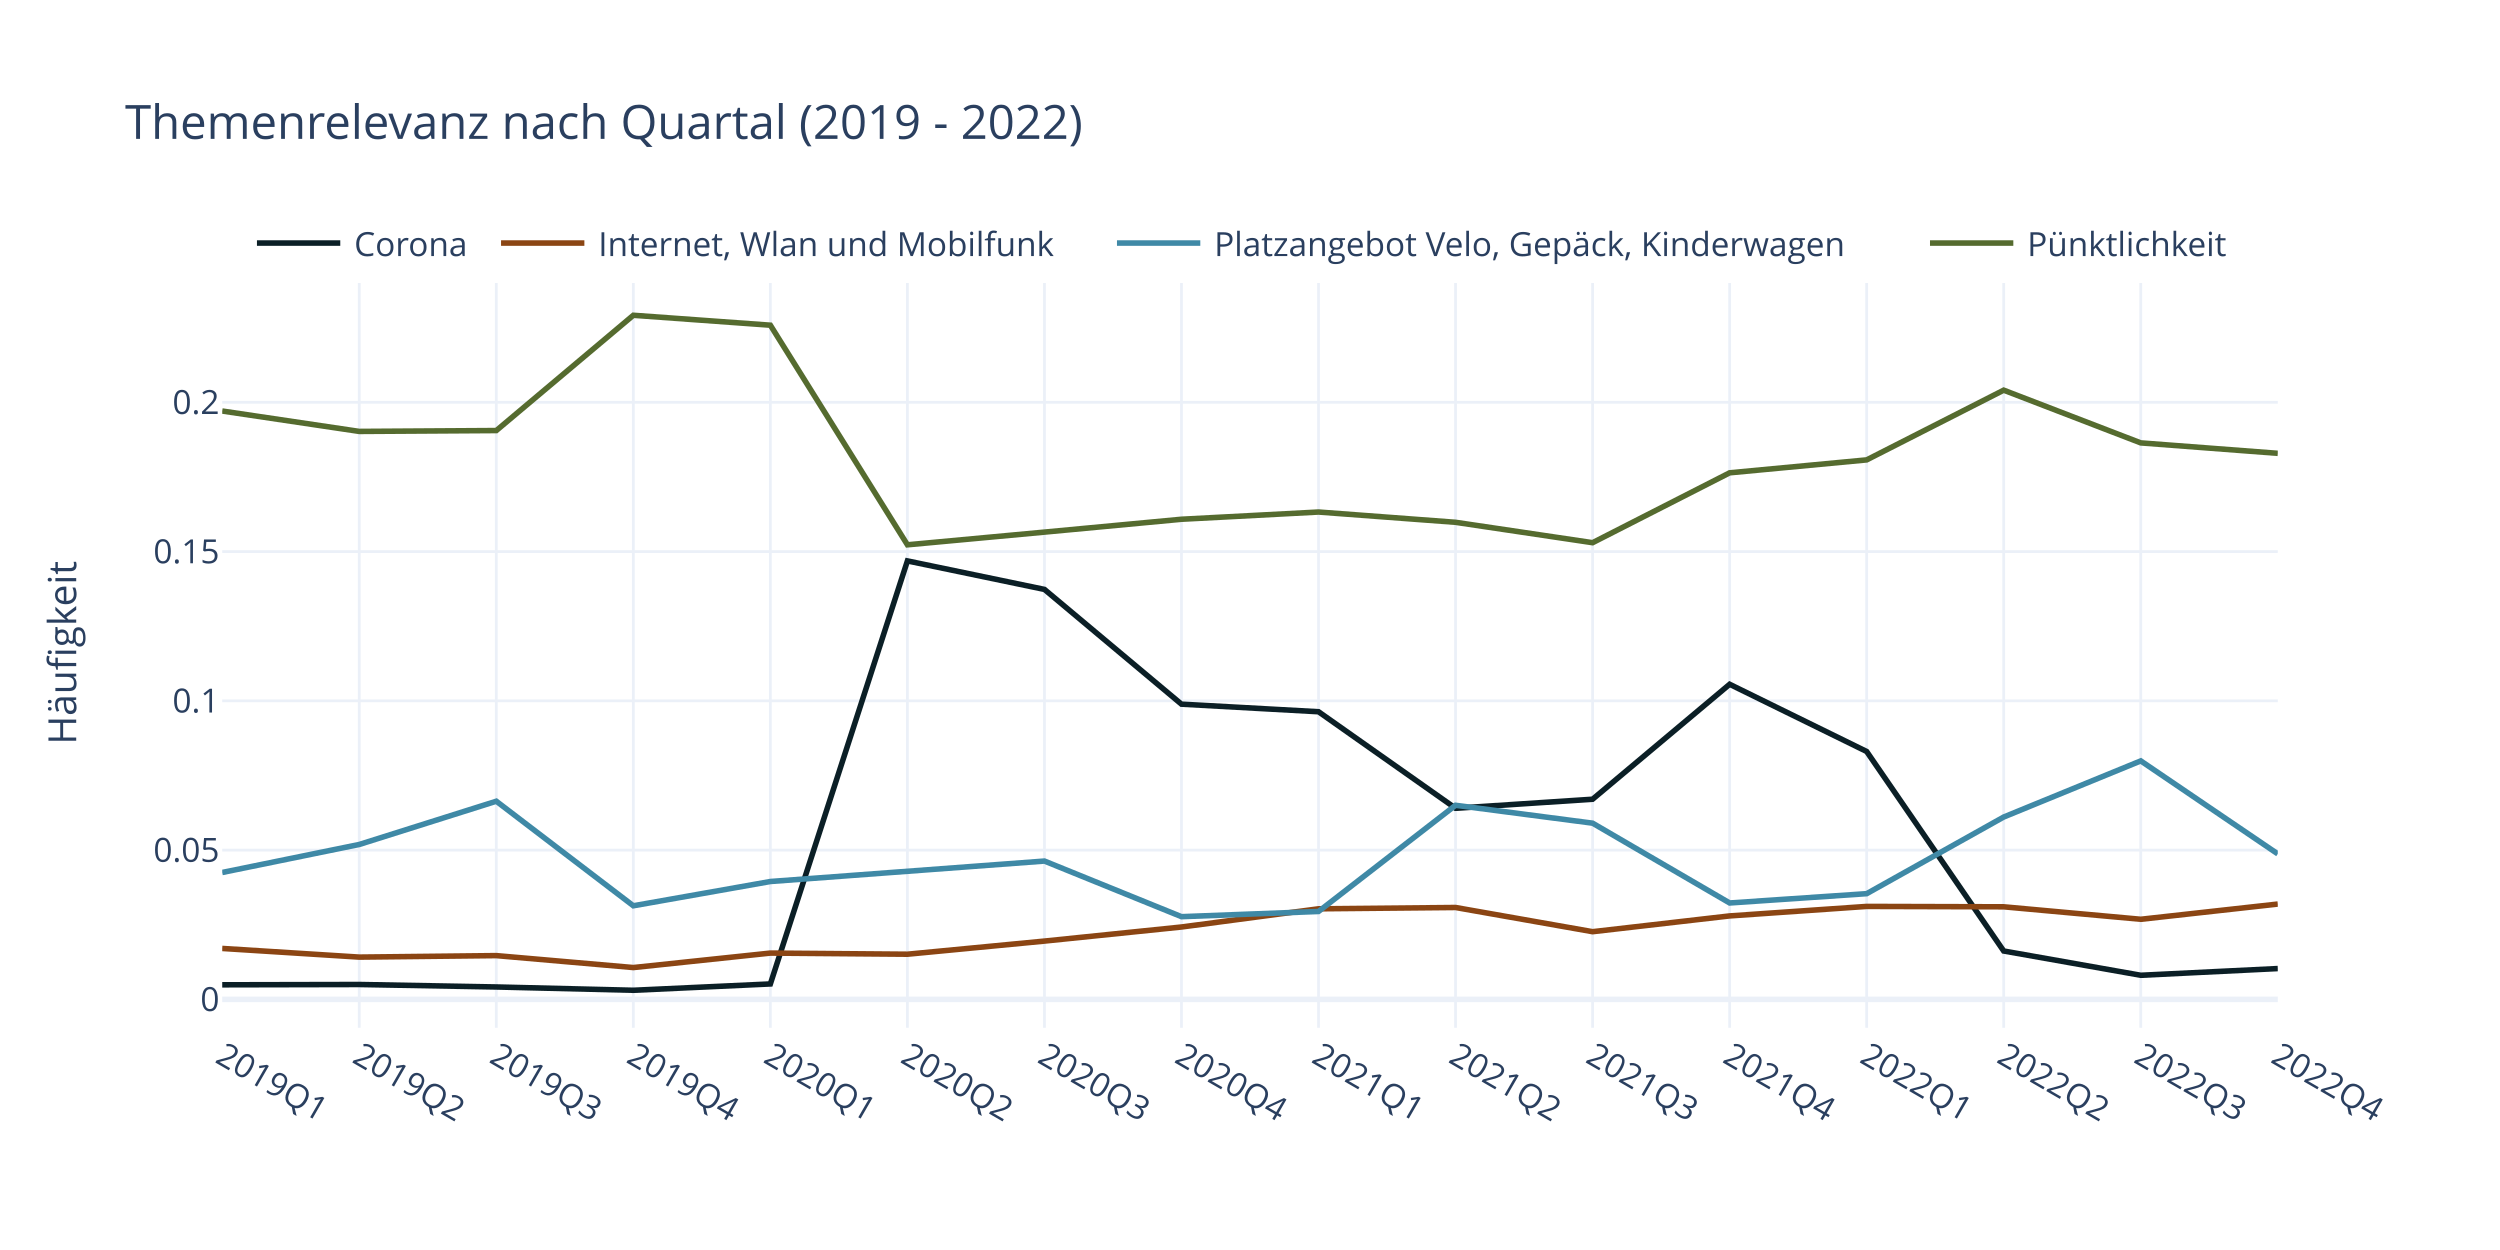
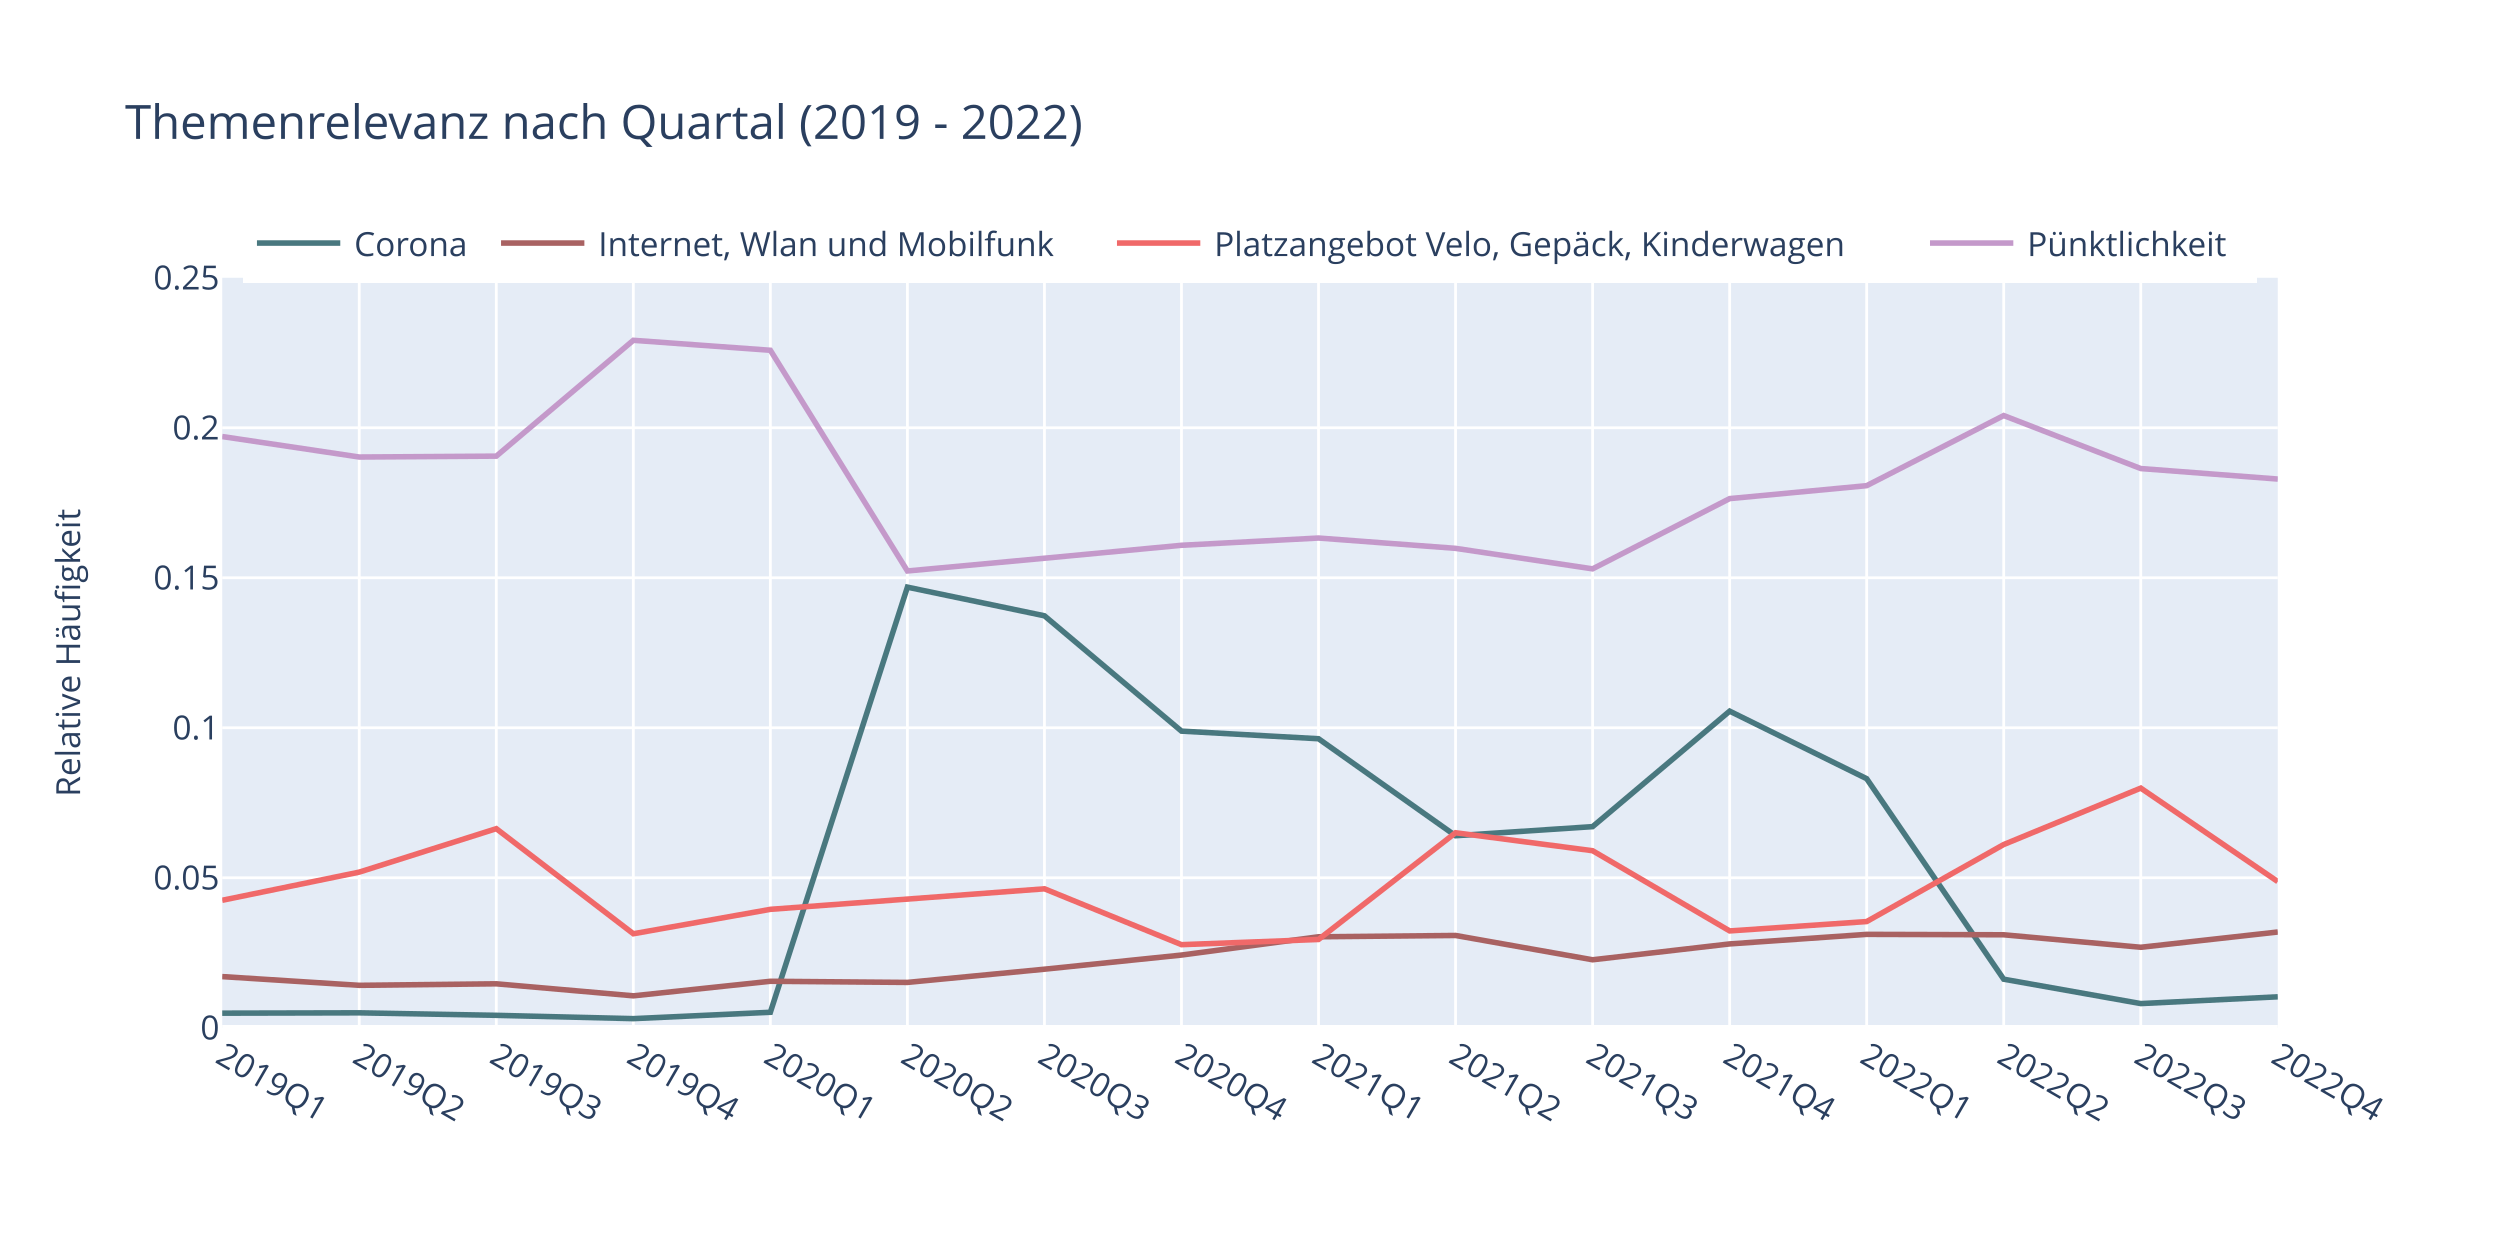
<svg xmlns="http://www.w3.org/2000/svg" class="main-svg" width="900" height="450" style="" viewBox="0 0 900 450">
  <rect x="0" y="0" width="900" height="450" style="fill: rgb(255, 255, 255); fill-opacity: 1;" />
-   <defs id="defs-4549df">
+   <defs id="defs-2544da">
    <g class="clips">
-       <clipPath id="clip4549dfxyplot" class="plotclip">
+       <clipPath id="clip2544daxyplot" class="plotclip">
        <rect width="740" height="270" />
      </clipPath>
-       <clipPath class="axesclip" id="clip4549dfx">
+       <clipPath class="axesclip" id="clip2544dax">
        <rect x="80" y="0" width="740" height="450" />
      </clipPath>
-       <clipPath class="axesclip" id="clip4549dfy">
+       <clipPath class="axesclip" id="clip2544day">
        <rect x="0" y="100" width="900" height="270" />
      </clipPath>
-       <clipPath class="axesclip" id="clip4549dfxy">
+       <clipPath class="axesclip" id="clip2544daxy">
        <rect x="80" y="100" width="740" height="270" />
      </clipPath>
    </g>
    <g class="gradients" />
    <g class="patterns" />
  </defs>
-   <g class="bglayer" />
+   <g class="bglayer">
+     <rect class="bg" x="80" y="100" width="740" height="270" style="fill: rgb(229, 236, 246); fill-opacity: 1; stroke-width: 0;" />
+   </g>
  <g class="layer-below">
    <g class="imagelayer" />
    <g class="shapelayer" />
  </g>
  <g class="cartesianlayer">
    <g class="subplot xy">
      <g class="layer-subplot">
        <g class="shapelayer" />
        <g class="imagelayer" />
      </g>
      <g class="minor-gridlayer">
        <g class="x" />
        <g class="y" />
      </g>
      <g class="gridlayer">
        <g class="x">
-           <path class="xgrid crisp" transform="translate(129.33,0)" d="M0,100v270" style="stroke: rgb(235, 240, 248); stroke-opacity: 1; stroke-width: 1px;" />
-           <path class="xgrid crisp" transform="translate(178.67,0)" d="M0,100v270" style="stroke: rgb(235, 240, 248); stroke-opacity: 1; stroke-width: 1px;" />
-           <path class="xgrid crisp" transform="translate(228,0)" d="M0,100v270" style="stroke: rgb(235, 240, 248); stroke-opacity: 1; stroke-width: 1px;" />
-           <path class="xgrid crisp" transform="translate(277.33,0)" d="M0,100v270" style="stroke: rgb(235, 240, 248); stroke-opacity: 1; stroke-width: 1px;" />
-           <path class="xgrid crisp" transform="translate(326.67,0)" d="M0,100v270" style="stroke: rgb(235, 240, 248); stroke-opacity: 1; stroke-width: 1px;" />
-           <path class="xgrid crisp" transform="translate(376,0)" d="M0,100v270" style="stroke: rgb(235, 240, 248); stroke-opacity: 1; stroke-width: 1px;" />
-           <path class="xgrid crisp" transform="translate(425.33,0)" d="M0,100v270" style="stroke: rgb(235, 240, 248); stroke-opacity: 1; stroke-width: 1px;" />
-           <path class="xgrid crisp" transform="translate(474.67,0)" d="M0,100v270" style="stroke: rgb(235, 240, 248); stroke-opacity: 1; stroke-width: 1px;" />
-           <path class="xgrid crisp" transform="translate(524,0)" d="M0,100v270" style="stroke: rgb(235, 240, 248); stroke-opacity: 1; stroke-width: 1px;" />
-           <path class="xgrid crisp" transform="translate(573.33,0)" d="M0,100v270" style="stroke: rgb(235, 240, 248); stroke-opacity: 1; stroke-width: 1px;" />
-           <path class="xgrid crisp" transform="translate(622.67,0)" d="M0,100v270" style="stroke: rgb(235, 240, 248); stroke-opacity: 1; stroke-width: 1px;" />
-           <path class="xgrid crisp" transform="translate(672,0)" d="M0,100v270" style="stroke: rgb(235, 240, 248); stroke-opacity: 1; stroke-width: 1px;" />
-           <path class="xgrid crisp" transform="translate(721.33,0)" d="M0,100v270" style="stroke: rgb(235, 240, 248); stroke-opacity: 1; stroke-width: 1px;" />
-           <path class="xgrid crisp" transform="translate(770.67,0)" d="M0,100v270" style="stroke: rgb(235, 240, 248); stroke-opacity: 1; stroke-width: 1px;" />
+           <path class="xgrid crisp" transform="translate(129.33,0)" d="M0,100v270" style="stroke: rgb(255, 255, 255); stroke-opacity: 1; stroke-width: 1px;" />
+           <path class="xgrid crisp" transform="translate(178.67,0)" d="M0,100v270" style="stroke: rgb(255, 255, 255); stroke-opacity: 1; stroke-width: 1px;" />
+           <path class="xgrid crisp" transform="translate(228,0)" d="M0,100v270" style="stroke: rgb(255, 255, 255); stroke-opacity: 1; stroke-width: 1px;" />
+           <path class="xgrid crisp" transform="translate(277.33,0)" d="M0,100v270" style="stroke: rgb(255, 255, 255); stroke-opacity: 1; stroke-width: 1px;" />
+           <path class="xgrid crisp" transform="translate(326.67,0)" d="M0,100v270" style="stroke: rgb(255, 255, 255); stroke-opacity: 1; stroke-width: 1px;" />
+           <path class="xgrid crisp" transform="translate(376,0)" d="M0,100v270" style="stroke: rgb(255, 255, 255); stroke-opacity: 1; stroke-width: 1px;" />
+           <path class="xgrid crisp" transform="translate(425.33,0)" d="M0,100v270" style="stroke: rgb(255, 255, 255); stroke-opacity: 1; stroke-width: 1px;" />
+           <path class="xgrid crisp" transform="translate(474.67,0)" d="M0,100v270" style="stroke: rgb(255, 255, 255); stroke-opacity: 1; stroke-width: 1px;" />
+           <path class="xgrid crisp" transform="translate(524,0)" d="M0,100v270" style="stroke: rgb(255, 255, 255); stroke-opacity: 1; stroke-width: 1px;" />
+           <path class="xgrid crisp" transform="translate(573.33,0)" d="M0,100v270" style="stroke: rgb(255, 255, 255); stroke-opacity: 1; stroke-width: 1px;" />
+           <path class="xgrid crisp" transform="translate(622.67,0)" d="M0,100v270" style="stroke: rgb(255, 255, 255); stroke-opacity: 1; stroke-width: 1px;" />
+           <path class="xgrid crisp" transform="translate(672,0)" d="M0,100v270" style="stroke: rgb(255, 255, 255); stroke-opacity: 1; stroke-width: 1px;" />
+           <path class="xgrid crisp" transform="translate(721.33,0)" d="M0,100v270" style="stroke: rgb(255, 255, 255); stroke-opacity: 1; stroke-width: 1px;" />
+           <path class="xgrid crisp" transform="translate(770.67,0)" d="M0,100v270" style="stroke: rgb(255, 255, 255); stroke-opacity: 1; stroke-width: 1px;" />
        </g>
        <g class="y">
-           <path class="ygrid crisp" transform="translate(0,306.04)" d="M80,0h740" style="stroke: rgb(235, 240, 248); stroke-opacity: 1; stroke-width: 1px;" />
-           <path class="ygrid crisp" transform="translate(0,252.3)" d="M80,0h740" style="stroke: rgb(235, 240, 248); stroke-opacity: 1; stroke-width: 1px;" />
-           <path class="ygrid crisp" transform="translate(0,198.57)" d="M80,0h740" style="stroke: rgb(235, 240, 248); stroke-opacity: 1; stroke-width: 1px;" />
-           <path class="ygrid crisp" transform="translate(0,144.83)" d="M80,0h740" style="stroke: rgb(235, 240, 248); stroke-opacity: 1; stroke-width: 1px;" />
+           <path class="ygrid crisp" transform="translate(0,316)" d="M80,0h740" style="stroke: rgb(255, 255, 255); stroke-opacity: 1; stroke-width: 1px;" />
+           <path class="ygrid crisp" transform="translate(0,262)" d="M80,0h740" style="stroke: rgb(255, 255, 255); stroke-opacity: 1; stroke-width: 1px;" />
+           <path class="ygrid crisp" transform="translate(0,208)" d="M80,0h740" style="stroke: rgb(255, 255, 255); stroke-opacity: 1; stroke-width: 1px;" />
+           <path class="ygrid crisp" transform="translate(0,154)" d="M80,0h740" style="stroke: rgb(255, 255, 255); stroke-opacity: 1; stroke-width: 1px;" />
        </g>
      </g>
      <g class="zerolinelayer">
-         <path class="yzl zl crisp" transform="translate(0,359.77)" d="M80,0h740" style="stroke: rgb(235, 240, 248); stroke-opacity: 1; stroke-width: 2px;" />
+         <path class="yzl zl crisp" transform="translate(0,370)" d="M80,0h740" style="stroke: rgb(255, 255, 255); stroke-opacity: 1; stroke-width: 2px;" />
      </g>
      <path class="xlines-below" />
      <path class="ylines-below" />
      <g class="overlines-below" />
      <g class="xaxislayer-below" />
      <g class="yaxislayer-below" />
      <g class="overaxes-below" />
-       <g class="plot" transform="translate(80,100)" clip-path="url(#clip4549dfxyplot)">
+       <g class="plot" transform="translate(80,100)" clip-path="url(#clip2544daxyplot)">
        <g class="scatterlayer mlayer">
-           <g class="trace scatter trace53f3e9" style="stroke-miterlimit: 2; opacity: 1;">
-             <g class="fills" />
-             <g class="errorbars" />
-             <g class="lines">
-               <path class="js-line" d="M0,254.53L49.33,254.42L98.67,255.31L148,256.5L197.33,254.22L246.67,101.93L296,112.19L345.33,153.5L394.67,156.23L444,190.97L493.33,187.72L542.67,146.34L592,170.54L641.33,242.36L690.67,251.1L740,248.68" style="vector-effect: non-scaling-stroke; fill: none; stroke: rgb(11, 31, 38); stroke-opacity: 1; stroke-width: 2px; opacity: 1;" />
-             </g>
-             <g class="points" />
-             <g class="text" />
-           </g>
-           <g class="trace scatter tracefeb8ce" style="stroke-miterlimit: 2; opacity: 1;">
-             <g class="fills" />
-             <g class="errorbars" />
-             <g class="lines">
-               <path class="js-line" d="M0,241.44L49.33,244.56L98.67,244.02L148,248.32L197.33,243.11L246.67,243.52L296,238.79L345.33,233.72L394.67,227.17L444,226.7L493.33,235.41L542.67,229.73L592,226.31L641.33,226.45L690.67,230.94L740,225.46" style="vector-effect: non-scaling-stroke; fill: none; stroke: rgb(139, 69, 19); stroke-opacity: 1; stroke-width: 2px; opacity: 1;" />
-             </g>
-             <g class="points" />
-             <g class="text" />
-           </g>
-           <g class="trace scatter tracec64c44" style="stroke-miterlimit: 2; opacity: 1;">
-             <g class="fills" />
-             <g class="errorbars" />
-             <g class="lines">
-               <path class="js-line" d="M0,214.09L49.33,204.01L98.67,188.44L148,226.08L197.33,217.34L296,209.98L345.33,230L394.67,228.13L444,189.9L493.33,196.34L542.67,225.07L592,221.72L641.33,194.13L690.67,173.92L740,207.4" style="vector-effect: non-scaling-stroke; fill: none; stroke: rgb(63, 137, 166); stroke-opacity: 1; stroke-width: 2px; opacity: 1;" />
-             </g>
-             <g class="points" />
-             <g class="text" />
-           </g>
-           <g class="trace scatter trace533b53" style="stroke-miterlimit: 2; opacity: 1;">
-             <g class="fills" />
-             <g class="errorbars" />
-             <g class="lines">
-               <path class="js-line" d="M0,47.97L49.33,55.31L98.67,55L148,13.5L197.33,17.07L246.67,96.13L296,91.56L345.33,86.93L394.67,84.33L444,88.03L493.33,95.37L542.67,70.21L592,65.56L641.33,40.46L690.67,59.44L740,63.2" style="vector-effect: non-scaling-stroke; fill: none; stroke: rgb(85, 107, 47); stroke-opacity: 1; stroke-width: 2px; opacity: 1;" />
+           <g class="trace scatter trace64c76d" style="stroke-miterlimit: 2; opacity: 1;">
+             <g class="fills" />
+             <g class="errorbars" />
+             <g class="lines">
+               <path class="js-line" d="M0,264.74L49.33,264.62L98.67,265.52L148,266.71L197.33,264.42L246.67,111.38L296,121.69L345.33,163.21L394.67,165.95L444,200.86L493.33,197.59L542.67,156.01L592,180.33L641.33,252.51L690.67,261.29L740,258.85" style="vector-effect: non-scaling-stroke; fill: none; stroke: rgb(73, 120, 127); stroke-opacity: 1; stroke-width: 2px; opacity: 1;" />
+             </g>
+             <g class="points" />
+             <g class="text" />
+           </g>
+           <g class="trace scatter traced21149" style="stroke-miterlimit: 2; opacity: 1;">
+             <g class="fills" />
+             <g class="errorbars" />
+             <g class="lines">
+               <path class="js-line" d="M0,251.58L49.33,254.72L98.67,254.17L148,258.5L197.33,253.26L246.67,253.67L296,248.91L345.33,243.82L394.67,237.24L444,236.77L493.33,245.52L542.67,239.81L592,236.37L641.33,236.52L690.67,241.02L740,235.52" style="vector-effect: non-scaling-stroke; fill: none; stroke: rgb(169, 98, 98); stroke-opacity: 1; stroke-width: 2px; opacity: 1;" />
+             </g>
+             <g class="points" />
+             <g class="text" />
+           </g>
+           <g class="trace scatter trace2af154" style="stroke-miterlimit: 2; opacity: 1;">
+             <g class="fills" />
+             <g class="errorbars" />
+             <g class="lines">
+               <path class="js-line" d="M0,224.1L49.33,213.96L98.67,198.32L148,236.15L197.33,227.36L296,219.97L345.33,240.08L394.67,238.21L444,199.79L493.33,206.26L542.67,235.13L592,231.76L641.33,204.03L690.67,183.72L740,217.37" style="vector-effect: non-scaling-stroke; fill: none; stroke: rgb(240, 105, 105); stroke-opacity: 1; stroke-width: 2px; opacity: 1;" />
+             </g>
+             <g class="points" />
+             <g class="text" />
+           </g>
+           <g class="trace scatter trace69eb40" style="stroke-miterlimit: 2; opacity: 1;">
+             <g class="fills" />
+             <g class="errorbars" />
+             <g class="lines">
+               <path class="js-line" d="M0,57.16L49.33,64.53L98.67,64.21L148,22.51L197.33,26.1L246.67,105.55L296,100.96L345.33,96.3L394.67,93.69L444,97.41L493.33,104.79L542.67,79.5L592,74.84L641.33,49.6L690.67,68.68L740,72.46" style="vector-effect: non-scaling-stroke; fill: none; stroke: rgb(196, 153, 202); stroke-opacity: 1; stroke-width: 2px; opacity: 1;" />
            </g>
            <g class="points" />
            <g class="text" />
          </g>
        </g>
      </g>
      <g class="overplot" />
      <path class="xlines-above crisp" d="M0,0" style="fill: none;" />
      <path class="ylines-above crisp" d="M0,0" style="fill: none;" />
      <g class="overlines-above" />
      <g class="xaxislayer-above">
        <g class="xtick">
          <text text-anchor="start" x="0" y="383" transform="translate(80,0) rotate(30,0,377)" style="font-family: 'Open Sans', verdana, arial, sans-serif; font-size: 12px; fill: rgb(42, 63, 95); fill-opacity: 1; white-space: pre; opacity: 1;">2019Q1</text>
        </g>
        <g class="xtick">
          <text text-anchor="start" x="0" y="383" transform="translate(129.33,0) rotate(30,0,377)" style="font-family: 'Open Sans', verdana, arial, sans-serif; font-size: 12px; fill: rgb(42, 63, 95); fill-opacity: 1; white-space: pre; opacity: 1;">2019Q2</text>
        </g>
        <g class="xtick">
          <text text-anchor="start" x="0" y="383" transform="translate(178.67,0) rotate(30,0,377)" style="font-family: 'Open Sans', verdana, arial, sans-serif; font-size: 12px; fill: rgb(42, 63, 95); fill-opacity: 1; white-space: pre; opacity: 1;">2019Q3</text>
        </g>
        <g class="xtick">
          <text text-anchor="start" x="0" y="383" transform="translate(228,0) rotate(30,0,377)" style="font-family: 'Open Sans', verdana, arial, sans-serif; font-size: 12px; fill: rgb(42, 63, 95); fill-opacity: 1; white-space: pre; opacity: 1;">2019Q4</text>
        </g>
        <g class="xtick">
          <text text-anchor="start" x="0" y="383" transform="translate(277.33,0) rotate(30,0,377)" style="font-family: 'Open Sans', verdana, arial, sans-serif; font-size: 12px; fill: rgb(42, 63, 95); fill-opacity: 1; white-space: pre; opacity: 1;">2020Q1</text>
        </g>
        <g class="xtick">
          <text text-anchor="start" x="0" y="383" transform="translate(326.67,0) rotate(30,0,377)" style="font-family: 'Open Sans', verdana, arial, sans-serif; font-size: 12px; fill: rgb(42, 63, 95); fill-opacity: 1; white-space: pre; opacity: 1;">2020Q2</text>
        </g>
        <g class="xtick">
          <text text-anchor="start" x="0" y="383" transform="translate(376,0) rotate(30,0,377)" style="font-family: 'Open Sans', verdana, arial, sans-serif; font-size: 12px; fill: rgb(42, 63, 95); fill-opacity: 1; white-space: pre; opacity: 1;">2020Q3</text>
        </g>
        <g class="xtick">
          <text text-anchor="start" x="0" y="383" transform="translate(425.33,0) rotate(30,0,377)" style="font-family: 'Open Sans', verdana, arial, sans-serif; font-size: 12px; fill: rgb(42, 63, 95); fill-opacity: 1; white-space: pre; opacity: 1;">2020Q4</text>
        </g>
        <g class="xtick">
          <text text-anchor="start" x="0" y="383" transform="translate(474.67,0) rotate(30,0,377)" style="font-family: 'Open Sans', verdana, arial, sans-serif; font-size: 12px; fill: rgb(42, 63, 95); fill-opacity: 1; white-space: pre; opacity: 1;">2021Q1</text>
        </g>
        <g class="xtick">
          <text text-anchor="start" x="0" y="383" transform="translate(524,0) rotate(30,0,377)" style="font-family: 'Open Sans', verdana, arial, sans-serif; font-size: 12px; fill: rgb(42, 63, 95); fill-opacity: 1; white-space: pre; opacity: 1;">2021Q2</text>
        </g>
        <g class="xtick">
          <text text-anchor="start" x="0" y="383" transform="translate(573.33,0) rotate(30,0,377)" style="font-family: 'Open Sans', verdana, arial, sans-serif; font-size: 12px; fill: rgb(42, 63, 95); fill-opacity: 1; white-space: pre; opacity: 1;">2021Q3</text>
        </g>
        <g class="xtick">
          <text text-anchor="start" x="0" y="383" transform="translate(622.67,0) rotate(30,0,377)" style="font-family: 'Open Sans', verdana, arial, sans-serif; font-size: 12px; fill: rgb(42, 63, 95); fill-opacity: 1; white-space: pre; opacity: 1;">2021Q4</text>
        </g>
        <g class="xtick">
          <text text-anchor="start" x="0" y="383" transform="translate(672,0) rotate(30,0,377)" style="font-family: 'Open Sans', verdana, arial, sans-serif; font-size: 12px; fill: rgb(42, 63, 95); fill-opacity: 1; white-space: pre; opacity: 1;">2022Q1</text>
        </g>
        <g class="xtick">
          <text text-anchor="start" x="0" y="383" transform="translate(721.33,0) rotate(30,0,377)" style="font-family: 'Open Sans', verdana, arial, sans-serif; font-size: 12px; fill: rgb(42, 63, 95); fill-opacity: 1; white-space: pre; opacity: 1;">2022Q2</text>
        </g>
        <g class="xtick">
          <text text-anchor="start" x="0" y="383" transform="translate(770.67,0) rotate(30,0,377)" style="font-family: 'Open Sans', verdana, arial, sans-serif; font-size: 12px; fill: rgb(42, 63, 95); fill-opacity: 1; white-space: pre; opacity: 1;">2022Q3</text>
        </g>
        <g class="xtick">
          <text text-anchor="start" x="0" y="383" transform="translate(820,0) rotate(30,0,377)" style="font-family: 'Open Sans', verdana, arial, sans-serif; font-size: 12px; fill: rgb(42, 63, 95); fill-opacity: 1; white-space: pre; opacity: 1;">2022Q4</text>
        </g>
      </g>
      <g class="yaxislayer-above">
        <g class="ytick">
-           <text text-anchor="end" x="79" y="4.2" transform="translate(0,359.77)" style="font-family: 'Open Sans', verdana, arial, sans-serif; font-size: 12px; fill: rgb(42, 63, 95); fill-opacity: 1; white-space: pre; opacity: 1;">0</text>
-         </g>
-         <g class="ytick">
-           <text text-anchor="end" x="79" y="4.2" style="font-family: 'Open Sans', verdana, arial, sans-serif; font-size: 12px; fill: rgb(42, 63, 95); fill-opacity: 1; white-space: pre; opacity: 1;" transform="translate(0,306.04)">0.05</text>
-         </g>
-         <g class="ytick">
-           <text text-anchor="end" x="79" y="4.2" style="font-family: 'Open Sans', verdana, arial, sans-serif; font-size: 12px; fill: rgb(42, 63, 95); fill-opacity: 1; white-space: pre; opacity: 1;" transform="translate(0,252.3)">0.1</text>
-         </g>
-         <g class="ytick">
-           <text text-anchor="end" x="79" y="4.2" style="font-family: 'Open Sans', verdana, arial, sans-serif; font-size: 12px; fill: rgb(42, 63, 95); fill-opacity: 1; white-space: pre; opacity: 1;" transform="translate(0,198.57)">0.15</text>
-         </g>
-         <g class="ytick">
-           <text text-anchor="end" x="79" y="4.2" style="font-family: 'Open Sans', verdana, arial, sans-serif; font-size: 12px; fill: rgb(42, 63, 95); fill-opacity: 1; white-space: pre; opacity: 1;" transform="translate(0,144.83)">0.2</text>
+           <text text-anchor="end" x="79" y="4.2" transform="translate(0,370)" style="font-family: 'Open Sans', verdana, arial, sans-serif; font-size: 12px; fill: rgb(42, 63, 95); fill-opacity: 1; white-space: pre; opacity: 1;">0</text>
+         </g>
+         <g class="ytick">
+           <text text-anchor="end" x="79" y="4.2" style="font-family: 'Open Sans', verdana, arial, sans-serif; font-size: 12px; fill: rgb(42, 63, 95); fill-opacity: 1; white-space: pre; opacity: 1;" transform="translate(0,316)">0.05</text>
+         </g>
+         <g class="ytick">
+           <text text-anchor="end" x="79" y="4.2" style="font-family: 'Open Sans', verdana, arial, sans-serif; font-size: 12px; fill: rgb(42, 63, 95); fill-opacity: 1; white-space: pre; opacity: 1;" transform="translate(0,262)">0.1</text>
+         </g>
+         <g class="ytick">
+           <text text-anchor="end" x="79" y="4.2" style="font-family: 'Open Sans', verdana, arial, sans-serif; font-size: 12px; fill: rgb(42, 63, 95); fill-opacity: 1; white-space: pre; opacity: 1;" transform="translate(0,208)">0.15</text>
+         </g>
+         <g class="ytick">
+           <text text-anchor="end" x="79" y="4.2" style="font-family: 'Open Sans', verdana, arial, sans-serif; font-size: 12px; fill: rgb(42, 63, 95); fill-opacity: 1; white-space: pre; opacity: 1;" transform="translate(0,154)">0.2</text>
+         </g>
+         <g class="ytick">
+           <text text-anchor="end" x="79" y="4.2" style="font-family: 'Open Sans', verdana, arial, sans-serif; font-size: 12px; fill: rgb(42, 63, 95); fill-opacity: 1; white-space: pre; opacity: 1;" transform="translate(0,100)">0.25</text>
        </g>
      </g>
      <g class="overaxes-above" />
    </g>
  </g>
  <g class="polarlayer" />
  <g class="smithlayer" />
  <g class="ternarylayer" />
  <g class="geolayer" />
  <g class="funnelarealayer" />
  <g class="pielayer" />
  <g class="iciclelayer" />
  <g class="treemaplayer" />
  <g class="sunburstlayer" />
  <g class="glimages" />
-   <defs id="topdefs-4549df">
+   <defs id="topdefs-2544da">
    <g class="clips" />
-     <clipPath id="legend4549df">
+     <clipPath id="legend2544da">
      <rect width="725" height="29" x="0" y="0" />
    </clipPath>
  </defs>
  <g class="layer-above">
    <g class="imagelayer" />
    <g class="shapelayer" />
  </g>
  <g class="infolayer">
    <g class="legend" pointer-events="all" transform="translate(87.5,73)">
      <rect class="bg" shape-rendering="crispEdges" width="725" height="29" x="0" y="0" style="stroke: rgb(68, 68, 68); stroke-opacity: 1; fill: rgb(255, 255, 255); fill-opacity: 1; stroke-width: 0px;" />
-       <g class="scrollbox" transform="" clip-path="url(#legend4549df)">
+       <g class="scrollbox" transform="" clip-path="url(#legend2544da)">
        <g class="groups">
          <g class="traces" transform="translate(0,14.5)" style="opacity: 1;">
            <text class="legendtext" text-anchor="start" x="40" y="4.68" style="font-family: 'Open Sans', verdana, arial, sans-serif; font-size: 12px; fill: rgb(42, 63, 95); fill-opacity: 1; white-space: pre;">Corona</text>
            <g class="layers" style="opacity: 1;">
              <g class="legendfill" />
              <g class="legendlines">
-                 <path class="js-line" d="M5,0h30" style="fill: none; stroke: rgb(11, 31, 38); stroke-opacity: 1; stroke-width: 2px;" />
+                 <path class="js-line" d="M5,0h30" style="fill: none; stroke: rgb(73, 120, 127); stroke-opacity: 1; stroke-width: 2px;" />
              </g>
              <g class="legendsymbols">
                <g class="legendpoints" />
              </g>
            </g>
            <rect class="legendtoggle" x="0" y="-9.5" width="85.375" height="19" style="fill: rgb(0, 0, 0); fill-opacity: 0;" />
          </g>
          <g class="traces" transform="translate(87.875,14.5)" style="opacity: 1;">
            <text class="legendtext" text-anchor="start" x="40" y="4.68" style="font-family: 'Open Sans', verdana, arial, sans-serif; font-size: 12px; fill: rgb(42, 63, 95); fill-opacity: 1; white-space: pre;">Internet, Wlan und Mobilfunk</text>
            <g class="layers" style="opacity: 1;">
              <g class="legendfill" />
              <g class="legendlines">
-                 <path class="js-line" d="M5,0h30" style="fill: none; stroke: rgb(139, 69, 19); stroke-opacity: 1; stroke-width: 2px;" />
+                 <path class="js-line" d="M5,0h30" style="fill: none; stroke: rgb(169, 98, 98); stroke-opacity: 1; stroke-width: 2px;" />
              </g>
              <g class="legendsymbols">
                <g class="legendpoints" />
              </g>
            </g>
            <rect class="legendtoggle" x="0" y="-9.5" width="219.234" height="19" style="fill: rgb(0, 0, 0); fill-opacity: 0;" />
          </g>
          <g class="traces" transform="translate(309.6094,14.5)" style="opacity: 1;">
            <text class="legendtext" text-anchor="start" x="40" y="4.68" style="font-family: 'Open Sans', verdana, arial, sans-serif; font-size: 12px; fill: rgb(42, 63, 95); fill-opacity: 1; white-space: pre;">Platzangebot Velo, Gepäck, Kinderwagen</text>
            <g class="layers" style="opacity: 1;">
              <g class="legendfill" />
              <g class="legendlines">
-                 <path class="js-line" d="M5,0h30" style="fill: none; stroke: rgb(63, 137, 166); stroke-opacity: 1; stroke-width: 2px;" />
+                 <path class="js-line" d="M5,0h30" style="fill: none; stroke: rgb(240, 105, 105); stroke-opacity: 1; stroke-width: 2px;" />
              </g>
              <g class="legendsymbols">
                <g class="legendpoints" />
              </g>
            </g>
            <rect class="legendtoggle" x="0" y="-9.5" width="290.188" height="19" style="fill: rgb(0, 0, 0); fill-opacity: 0;" />
          </g>
          <g class="traces" transform="translate(602.2969,14.5)" style="opacity: 1;">
            <text class="legendtext" text-anchor="start" x="40" y="4.68" style="font-family: 'Open Sans', verdana, arial, sans-serif; font-size: 12px; fill: rgb(42, 63, 95); fill-opacity: 1; white-space: pre;">Pünktlichkeit</text>
            <g class="layers" style="opacity: 1;">
              <g class="legendfill" />
              <g class="legendlines">
-                 <path class="js-line" d="M5,0h30" style="fill: none; stroke: rgb(85, 107, 47); stroke-opacity: 1; stroke-width: 2px;" />
+                 <path class="js-line" d="M5,0h30" style="fill: none; stroke: rgb(196, 153, 202); stroke-opacity: 1; stroke-width: 2px;" />
              </g>
              <g class="legendsymbols">
                <g class="legendpoints" />
              </g>
            </g>
            <rect class="legendtoggle" x="0" y="-9.5" width="119.469" height="19" style="fill: rgb(0, 0, 0); fill-opacity: 0;" />
          </g>
        </g>
      </g>
      <rect class="scrollbar" rx="20" ry="3" width="0" height="0" x="0" y="0" style="fill: rgb(128, 139, 164); fill-opacity: 1;" />
    </g>
    <g class="g-gtitle">
      <text class="gtitle" x="45" y="50" text-anchor="start" dy="0em" style="font-family: 'Open Sans', verdana, arial, sans-serif; font-size: 17px; fill: rgb(42, 63, 95); opacity: 1; font-weight: normal; white-space: pre;">Themenrelevanz nach Quartal (2019 - 2022)</text>
    </g>
    <g class="g-xtitle" />
    <g class="g-ytitle">
-       <text class="ytitle" transform="rotate(-90,27.43438,235)" x="27.434" y="235" text-anchor="middle" style="font-family: 'Open Sans', verdana, arial, sans-serif; font-size: 14px; fill: rgb(42, 63, 95); opacity: 1; font-weight: normal; white-space: pre;">Häufigkeit</text>
+       <text class="ytitle" transform="rotate(-90,28.83438,235)" x="28.834" y="235" text-anchor="middle" style="font-family: 'Open Sans', verdana, arial, sans-serif; font-size: 12px; fill: rgb(42, 63, 95); opacity: 1; font-weight: normal; white-space: pre;">Relative Häufigkeit</text>
    </g>
  </g>
</svg>
